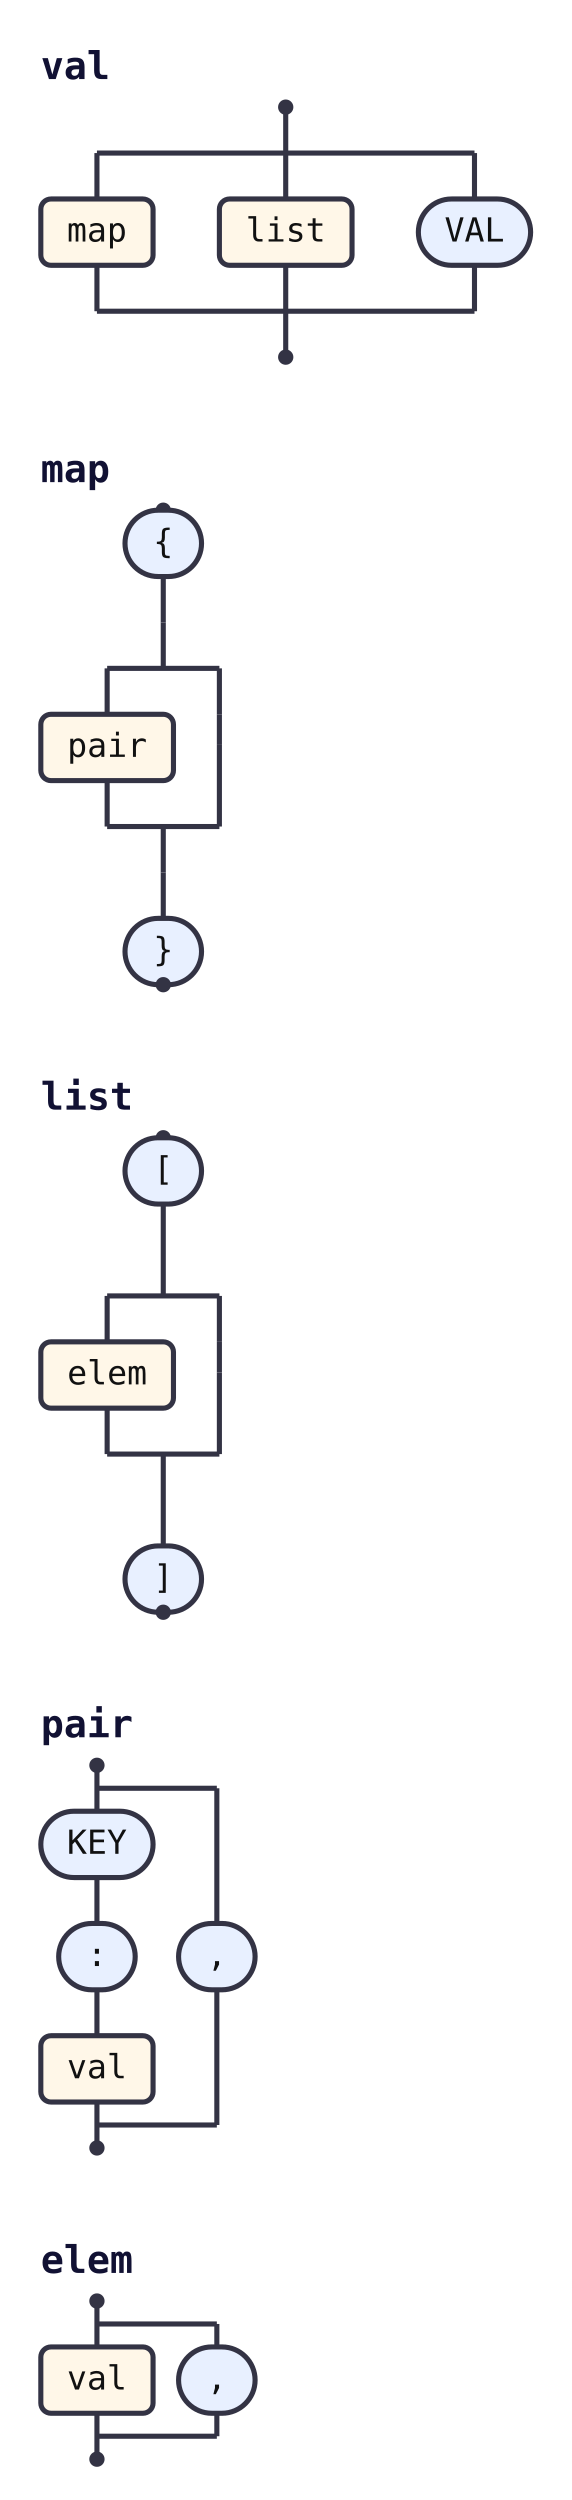
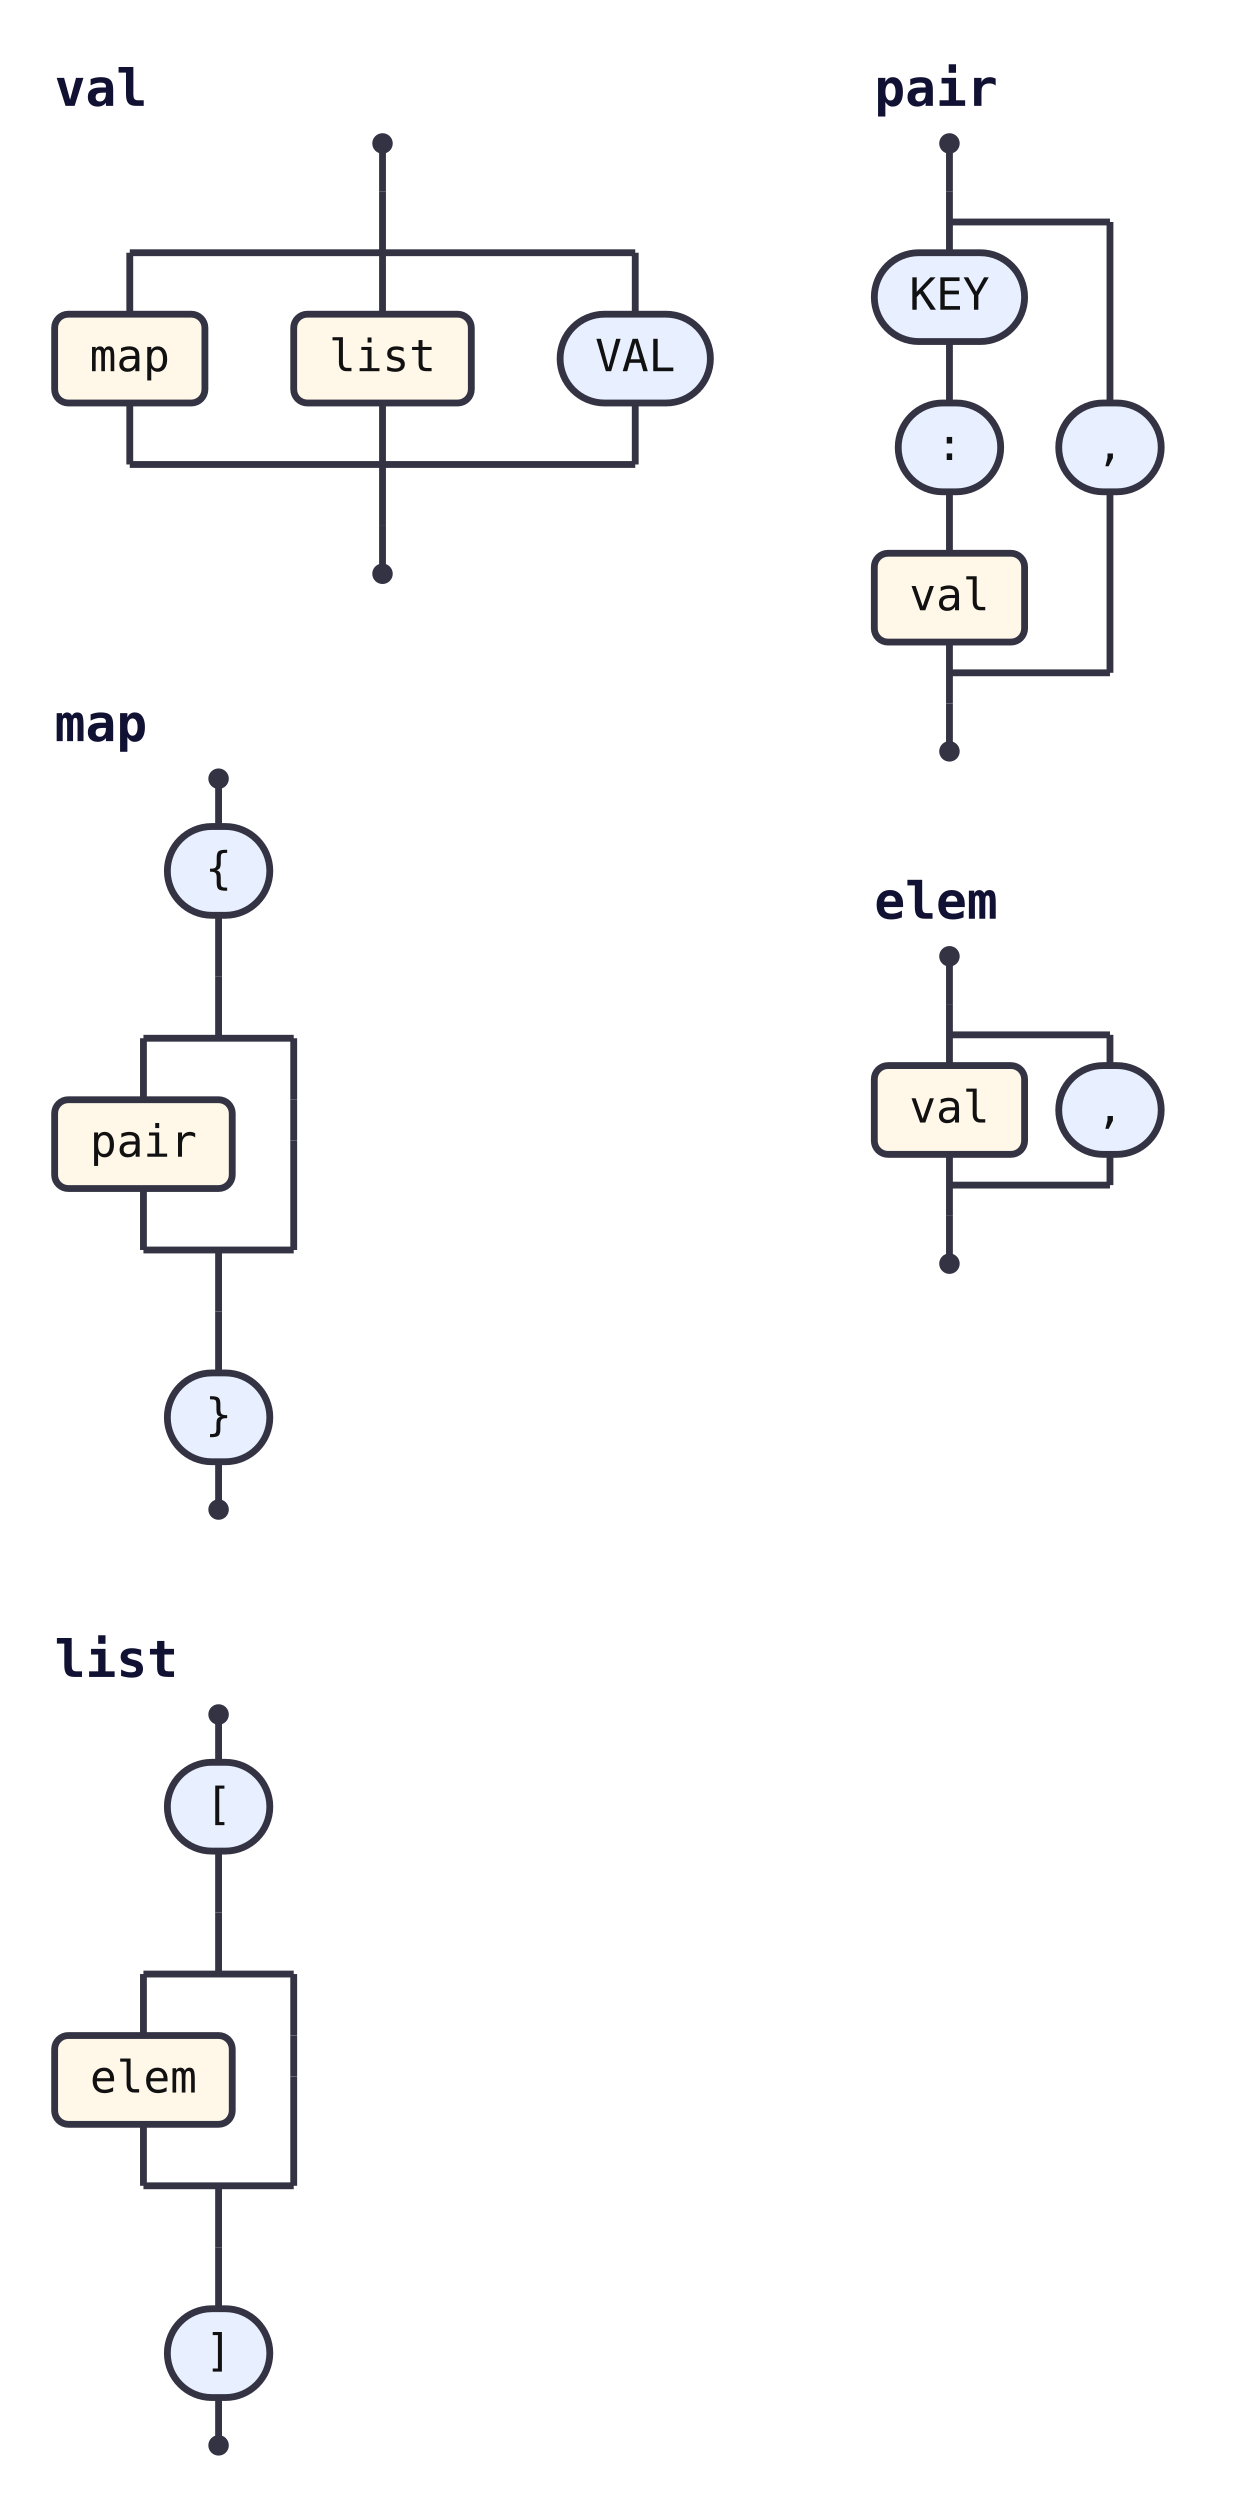
- <svg xmlns="http://www.w3.org/2000/svg" class="railroad" width="224" height="980" viewBox="0 0 224 980">
+ <svg xmlns="http://www.w3.org/2000/svg" class="railroad" width="366" height="732" viewBox="0 0 366 732">
  <style>svg.railroad{background:#fff;font-family:monospace;font-size:13px}.rr-line{stroke:#334;stroke-width:2;fill:none}.rr-cap{fill:#334}.rr-term{fill:#e8f0ff;stroke:#334;stroke-width:2}.rr-nonterm{fill:#fff7e8;stroke:#334;stroke-width:2}.rr-label{fill:#111;text-anchor:middle;dominant-baseline:middle}.rr-comment{fill:#666;font-style:italic;text-anchor:middle;dominant-baseline:middle}.rr-title{fill:#113;font-weight:bold;font-size:15px}a:hover .rr-nonterm{fill:#ffe6b3;cursor:pointer}</style>
  <g>
    <g id="val">
      <text class="rr-title" x="16" y="31">val</text>
      <circle class="rr-cap" cx="112" cy="42" r="3" />
-       <path class="rr-line" d="M112 42V60" />
-       <path class="rr-line" d="M38 60H186" />
-       <path class="rr-line" d="M38 122H186" />
-       <path class="rr-line" d="M112 122V140" />
-       <path class="rr-line" d="M38 60V78" />
+       <path class="rr-line" d="M112 42V56" />
+       <path class="rr-line" d="M112 56V74" />
+       <path class="rr-line" d="M38 74H186" />
+       <path class="rr-line" d="M38 136H186" />
+       <path class="rr-line" d="M112 136V154" />
+       <path class="rr-line" d="M38 74V92" />
      <a href="#map">
-         <rect class="rr-nonterm" x="16" y="78" width="44" height="26" rx="4" ry="4" />
-         <text class="rr-label" x="38" y="91">map</text>
+         <rect class="rr-nonterm" x="16" y="92" width="44" height="26" rx="4" ry="4" />
+         <text class="rr-label" x="38" y="105">map</text>
      </a>
-       <path class="rr-line" d="M38 104V122" />
-       <path class="rr-line" d="M112 60V78" />
+       <path class="rr-line" d="M38 118V136" />
+       <path class="rr-line" d="M112 74V92" />
      <a href="#list">
-         <rect class="rr-nonterm" x="86" y="78" width="52" height="26" rx="4" ry="4" />
-         <text class="rr-label" x="112" y="91">list</text>
+         <rect class="rr-nonterm" x="86" y="92" width="52" height="26" rx="4" ry="4" />
+         <text class="rr-label" x="112" y="105">list</text>
      </a>
-       <path class="rr-line" d="M112 104V122" />
-       <path class="rr-line" d="M186 60V78" />
-       <rect class="rr-term" x="164" y="78" width="44" height="26" rx="13" ry="13" />
-       <text class="rr-label" x="186" y="91">VAL</text>
-       <path class="rr-line" d="M186 104V122" />
-       <circle class="rr-cap" cx="112" cy="140" r="3" />
+       <path class="rr-line" d="M112 118V136" />
+       <path class="rr-line" d="M186 74V92" />
+       <rect class="rr-term" x="164" y="92" width="44" height="26" rx="13" ry="13" />
+       <text class="rr-label" x="186" y="105">VAL</text>
+       <path class="rr-line" d="M186 118V136" />
+       <path class="rr-line" d="M112 154V168" />
+       <circle class="rr-cap" cx="112" cy="168" r="3" />
    </g>
    <g id="map">
-       <text class="rr-title" x="16" y="189">map</text>
-       <circle class="rr-cap" cx="64" cy="200" r="3" />
-       <rect class="rr-term" x="49" y="200" width="30" height="26" rx="13" ry="13" />
-       <text class="rr-label" x="64" y="213">{</text>
-       <path class="rr-line" d="M64 226V244" />
-       <path class="rr-line" d="M64 244V262" />
-       <path class="rr-line" d="M42 262H86" />
-       <path class="rr-line" d="M42 324H86" />
-       <path class="rr-line" d="M64 324V342" />
-       <path class="rr-line" d="M42 262V280" />
+       <text class="rr-title" x="16" y="217">map</text>
+       <circle class="rr-cap" cx="64" cy="228" r="3" />
+       <path class="rr-line" d="M64 228V242" />
+       <rect class="rr-term" x="49" y="242" width="30" height="26" rx="13" ry="13" />
+       <text class="rr-label" x="64" y="255">{</text>
+       <path class="rr-line" d="M64 268V286" />
+       <path class="rr-line" d="M64 286V304" />
+       <path class="rr-line" d="M42 304H86" />
+       <path class="rr-line" d="M42 366H86" />
+       <path class="rr-line" d="M64 366V384" />
+       <path class="rr-line" d="M42 304V322" />
      <a href="#pair">
-         <rect class="rr-nonterm" x="16" y="280" width="52" height="26" rx="4" ry="4" />
-         <text class="rr-label" x="42" y="293">pair</text>
+         <rect class="rr-nonterm" x="16" y="322" width="52" height="26" rx="4" ry="4" />
+         <text class="rr-label" x="42" y="335">pair</text>
      </a>
-       <path class="rr-line" d="M42 306V324" />
-       <path class="rr-line" d="M86 262V280" />
-       <path class="rr-line" d="M86 280V292" />
-       <path class="rr-line" d="M86 292V324" />
-       <path class="rr-line" d="M64 342V360" />
-       <rect class="rr-term" x="49" y="360" width="30" height="26" rx="13" ry="13" />
-       <text class="rr-label" x="64" y="373">}</text>
-       <circle class="rr-cap" cx="64" cy="386" r="3" />
+       <path class="rr-line" d="M42 348V366" />
+       <path class="rr-line" d="M86 304V322" />
+       <path class="rr-line" d="M86 322V334" />
+       <path class="rr-line" d="M86 334V366" />
+       <path class="rr-line" d="M64 384V402" />
+       <rect class="rr-term" x="49" y="402" width="30" height="26" rx="13" ry="13" />
+       <text class="rr-label" x="64" y="415">}</text>
+       <path class="rr-line" d="M64 428V442" />
+       <circle class="rr-cap" cx="64" cy="442" r="3" />
    </g>
    <g id="list">
-       <text class="rr-title" x="16" y="435">list</text>
-       <circle class="rr-cap" cx="64" cy="446" r="3" />
-       <rect class="rr-term" x="49" y="446" width="30" height="26" rx="13" ry="13" />
-       <text class="rr-label" x="64" y="459">[</text>
-       <path class="rr-line" d="M64 472V490" />
-       <path class="rr-line" d="M64 490V508" />
-       <path class="rr-line" d="M42 508H86" />
-       <path class="rr-line" d="M42 570H86" />
-       <path class="rr-line" d="M64 570V588" />
-       <path class="rr-line" d="M42 508V526" />
+       <text class="rr-title" x="16" y="491">list</text>
+       <circle class="rr-cap" cx="64" cy="502" r="3" />
+       <path class="rr-line" d="M64 502V516" />
+       <rect class="rr-term" x="49" y="516" width="30" height="26" rx="13" ry="13" />
+       <text class="rr-label" x="64" y="529">[</text>
+       <path class="rr-line" d="M64 542V560" />
+       <path class="rr-line" d="M64 560V578" />
+       <path class="rr-line" d="M42 578H86" />
+       <path class="rr-line" d="M42 640H86" />
+       <path class="rr-line" d="M64 640V658" />
+       <path class="rr-line" d="M42 578V596" />
      <a href="#elem">
-         <rect class="rr-nonterm" x="16" y="526" width="52" height="26" rx="4" ry="4" />
-         <text class="rr-label" x="42" y="539">elem</text>
+         <rect class="rr-nonterm" x="16" y="596" width="52" height="26" rx="4" ry="4" />
+         <text class="rr-label" x="42" y="609">elem</text>
      </a>
-       <path class="rr-line" d="M42 552V570" />
-       <path class="rr-line" d="M86 508V526" />
-       <path class="rr-line" d="M86 526V538" />
-       <path class="rr-line" d="M86 538V570" />
-       <path class="rr-line" d="M64 588V606" />
-       <rect class="rr-term" x="49" y="606" width="30" height="26" rx="13" ry="13" />
-       <text class="rr-label" x="64" y="619">]</text>
-       <circle class="rr-cap" cx="64" cy="632" r="3" />
+       <path class="rr-line" d="M42 622V640" />
+       <path class="rr-line" d="M86 578V596" />
+       <path class="rr-line" d="M86 596V608" />
+       <path class="rr-line" d="M86 608V640" />
+       <path class="rr-line" d="M64 658V676" />
+       <rect class="rr-term" x="49" y="676" width="30" height="26" rx="13" ry="13" />
+       <text class="rr-label" x="64" y="689">]</text>
+       <path class="rr-line" d="M64 702V716" />
+       <circle class="rr-cap" cx="64" cy="716" r="3" />
    </g>
    <g id="pair">
-       <text class="rr-title" x="16" y="681">pair</text>
-       <circle class="rr-cap" cx="38" cy="692" r="3" />
-       <path class="rr-line" d="M38 692V710" />
-       <rect class="rr-term" x="16" y="710" width="44" height="26" rx="13" ry="13" />
-       <text class="rr-label" x="38" y="723">KEY</text>
-       <path class="rr-line" d="M38 736V754" />
-       <rect class="rr-term" x="23" y="754" width="30" height="26" rx="13" ry="13" />
-       <text class="rr-label" x="38" y="767">:</text>
-       <path class="rr-line" d="M38 780V798" />
+       <text class="rr-title" x="256" y="31">pair</text>
+       <circle class="rr-cap" cx="278" cy="42" r="3" />
+       <path class="rr-line" d="M278 42V56" />
+       <path class="rr-line" d="M278 56V74" />
+       <rect class="rr-term" x="256" y="74" width="44" height="26" rx="13" ry="13" />
+       <text class="rr-label" x="278" y="87">KEY</text>
+       <path class="rr-line" d="M278 100V118" />
+       <rect class="rr-term" x="263" y="118" width="30" height="26" rx="13" ry="13" />
+       <text class="rr-label" x="278" y="131">:</text>
+       <path class="rr-line" d="M278 144V162" />
      <a href="#val">
-         <rect class="rr-nonterm" x="16" y="798" width="44" height="26" rx="4" ry="4" />
-         <text class="rr-label" x="38" y="811">val</text>
+         <rect class="rr-nonterm" x="256" y="162" width="44" height="26" rx="4" ry="4" />
+         <text class="rr-label" x="278" y="175">val</text>
      </a>
-       <path class="rr-line" d="M38 824V842" />
-       <path class="rr-line" d="M38 833H85" />
-       <path class="rr-line" d="M38 701H85" />
-       <path class="rr-line" d="M85 780V833" />
-       <path class="rr-line" d="M85 701V754" />
-       <rect class="rr-term" x="70" y="754" width="30" height="26" rx="13" ry="13" />
-       <text class="rr-label" x="85" y="767">,</text>
-       <circle class="rr-cap" cx="38" cy="842" r="3" />
+       <path class="rr-line" d="M278 188V206" />
+       <path class="rr-line" d="M278 197H325" />
+       <path class="rr-line" d="M278 65H325" />
+       <path class="rr-line" d="M325 144V197" />
+       <path class="rr-line" d="M325 65V118" />
+       <rect class="rr-term" x="310" y="118" width="30" height="26" rx="13" ry="13" />
+       <text class="rr-label" x="325" y="131">,</text>
+       <path class="rr-line" d="M278 206V220" />
+       <circle class="rr-cap" cx="278" cy="220" r="3" />
    </g>
    <g id="elem">
-       <text class="rr-title" x="16" y="891">elem</text>
-       <circle class="rr-cap" cx="38" cy="902" r="3" />
-       <path class="rr-line" d="M38 902V920" />
+       <text class="rr-title" x="256" y="269">elem</text>
+       <circle class="rr-cap" cx="278" cy="280" r="3" />
+       <path class="rr-line" d="M278 280V294" />
+       <path class="rr-line" d="M278 294V312" />
      <a href="#val">
-         <rect class="rr-nonterm" x="16" y="920" width="44" height="26" rx="4" ry="4" />
-         <text class="rr-label" x="38" y="933">val</text>
+         <rect class="rr-nonterm" x="256" y="312" width="44" height="26" rx="4" ry="4" />
+         <text class="rr-label" x="278" y="325">val</text>
      </a>
-       <path class="rr-line" d="M38 946V964" />
-       <path class="rr-line" d="M38 955H85" />
-       <path class="rr-line" d="M38 911H85" />
-       <path class="rr-line" d="M85 946V955" />
-       <path class="rr-line" d="M85 911V920" />
-       <rect class="rr-term" x="70" y="920" width="30" height="26" rx="13" ry="13" />
-       <text class="rr-label" x="85" y="933">,</text>
-       <circle class="rr-cap" cx="38" cy="964" r="3" />
+       <path class="rr-line" d="M278 338V356" />
+       <path class="rr-line" d="M278 347H325" />
+       <path class="rr-line" d="M278 303H325" />
+       <path class="rr-line" d="M325 338V347" />
+       <path class="rr-line" d="M325 303V312" />
+       <rect class="rr-term" x="310" y="312" width="30" height="26" rx="13" ry="13" />
+       <text class="rr-label" x="325" y="325">,</text>
+       <path class="rr-line" d="M278 356V370" />
+       <circle class="rr-cap" cx="278" cy="370" r="3" />
    </g>
  </g>
</svg>
